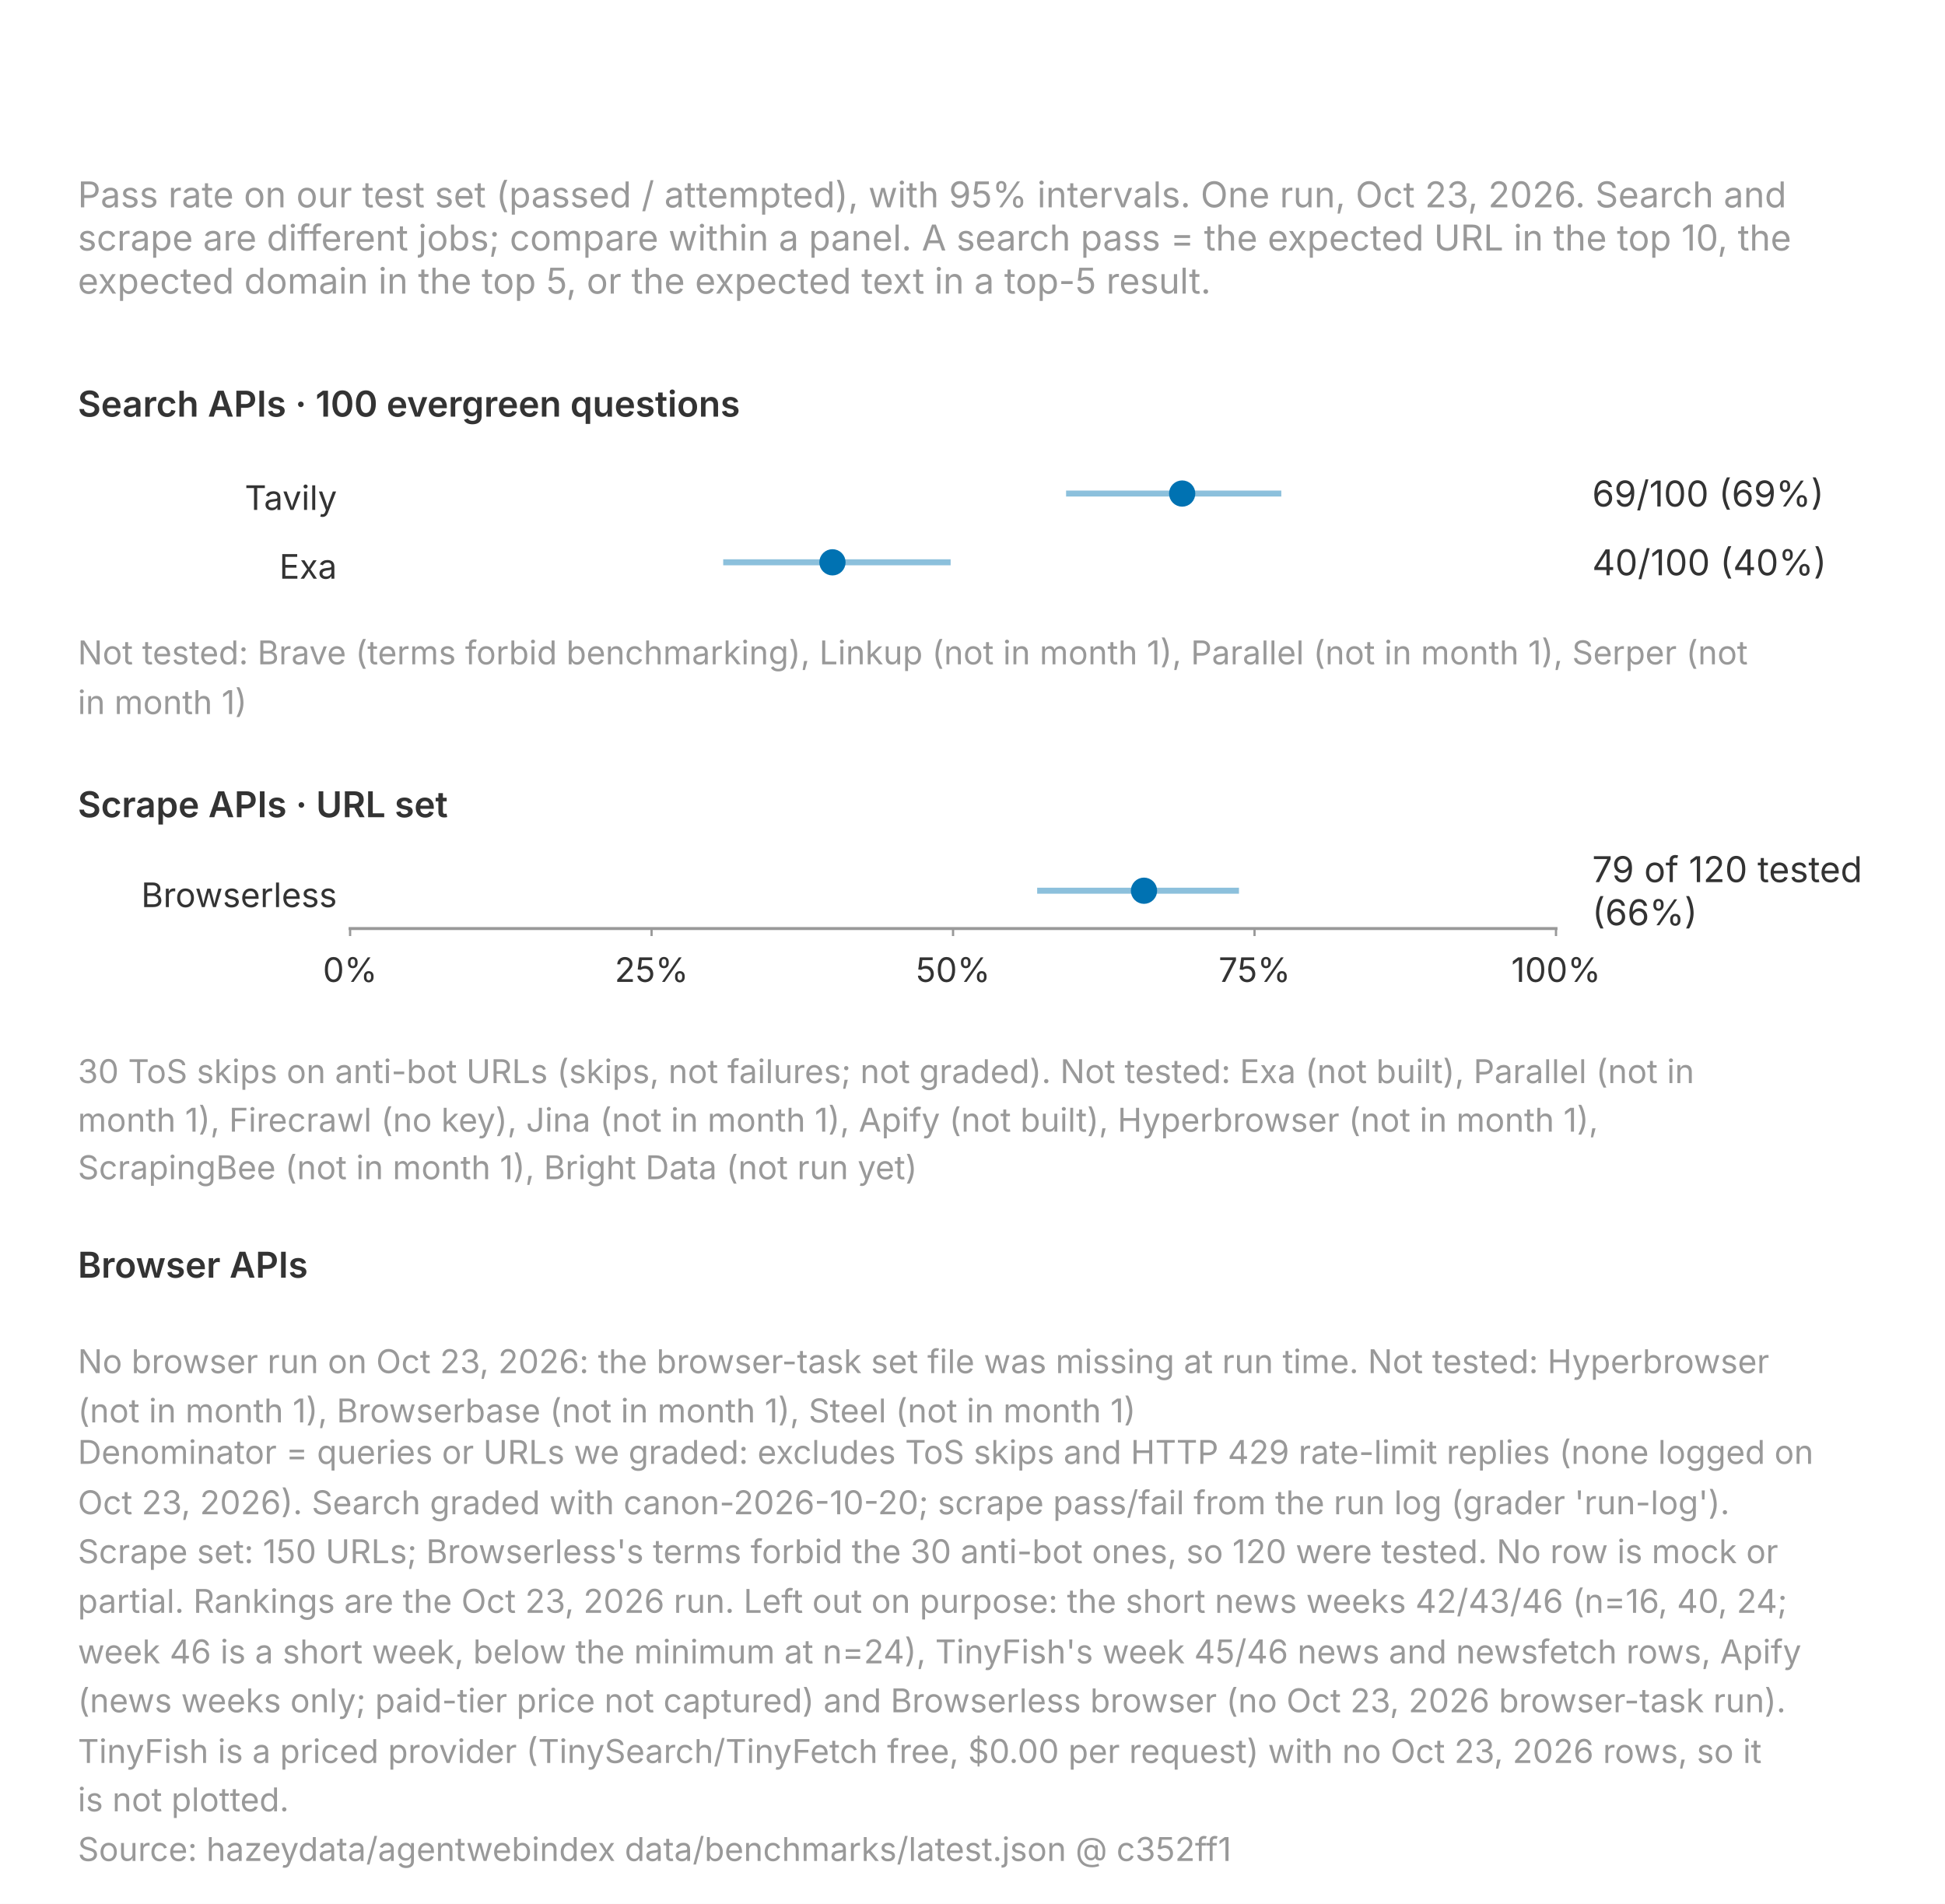
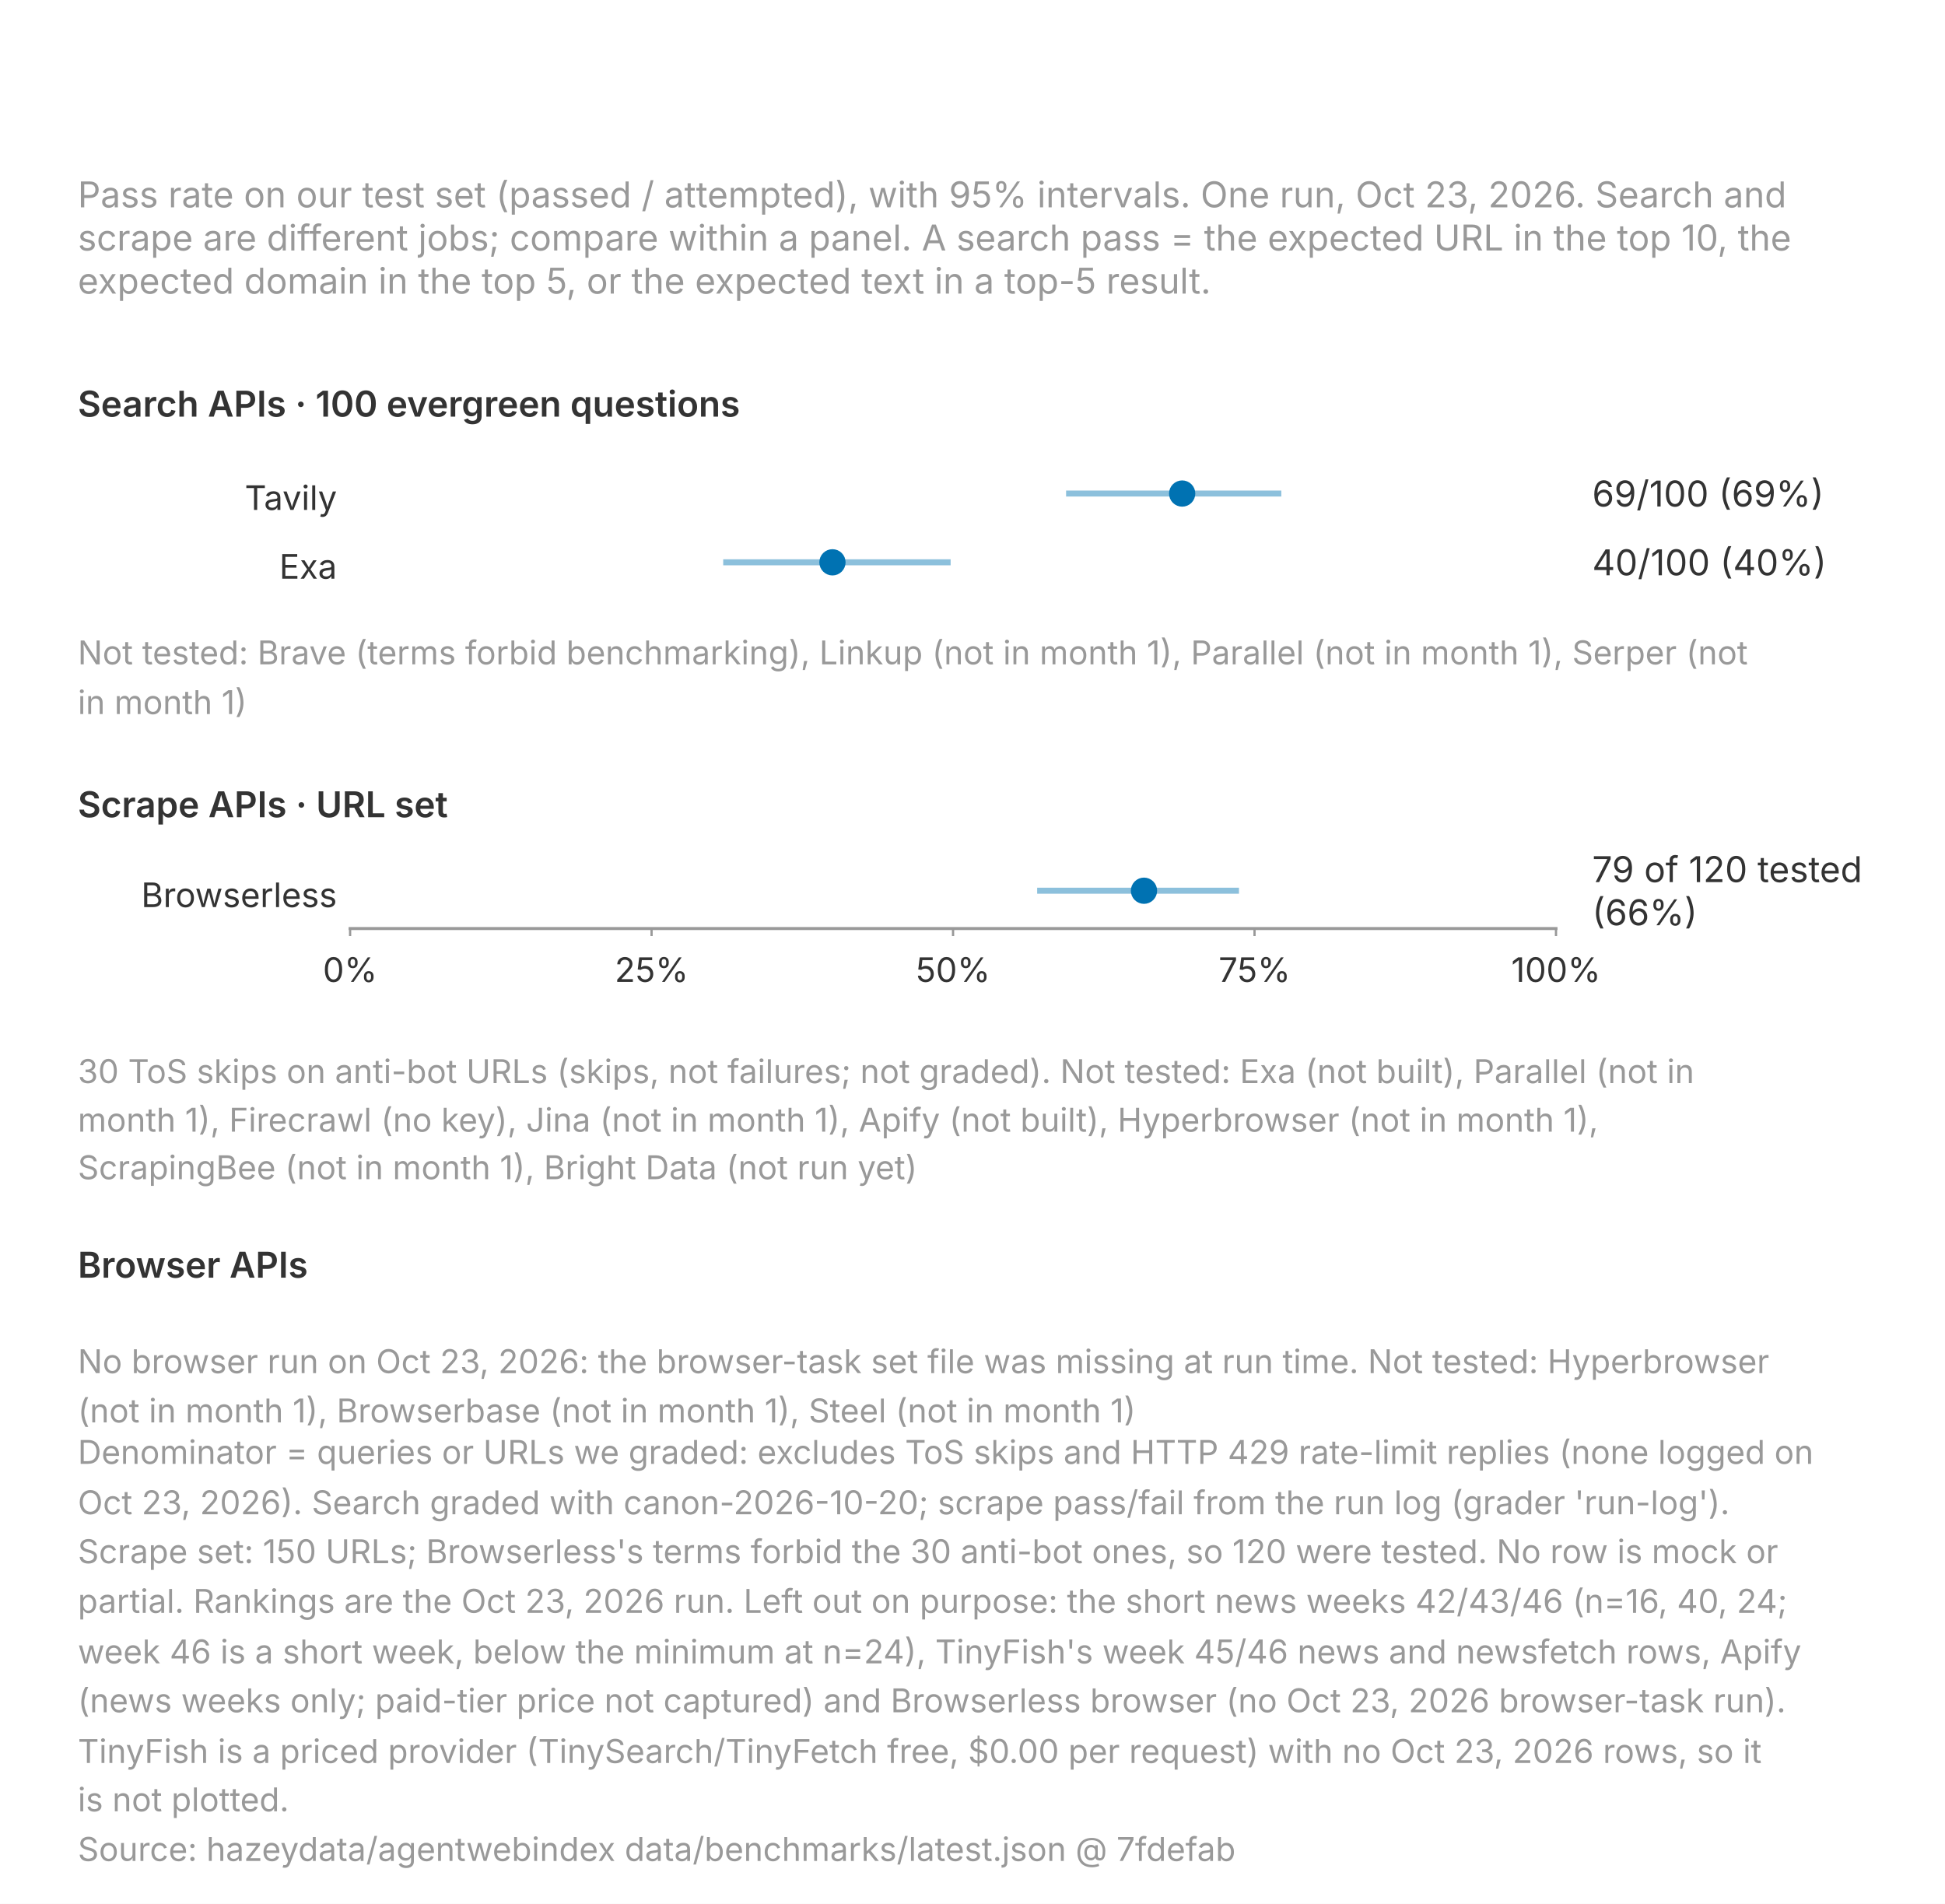
<svg xmlns="http://www.w3.org/2000/svg" xmlns:xlink="http://www.w3.org/1999/xlink" role="img" aria-label="Tavily passed 69% of our 100 evergreen checks, Exa 40%; Browserless passed 66% of 120 scrape checks" width="518.4pt" height="507.364pt" viewBox="0 0 518.4 507.364" version="1.1">
  <defs>
    <style type="text/css">*{stroke-linejoin: round; stroke-linecap: butt}</style>
  </defs>
  <g id="figure_1">
    <g id="patch_1">
      <path d="M 0 507.364  L 518.4 507.364  L 518.4 0  L 0 0  z " style="fill: #ffffff" />
    </g>
    <g id="axes_1">
      <g id="patch_2">
        <path d="M 93.312 160.852  L 414.72 160.852  L 414.72 120.532  L 93.312 120.532  z " style="fill: #ffffff" />
      </g>
      <g id="matplotlib.axis_1">
        <g id="xtick_1">
          <g id="line2d_1" />
        </g>
        <g id="xtick_2">
          <g id="line2d_2" />
        </g>
        <g id="xtick_3">
          <g id="line2d_3" />
        </g>
        <g id="xtick_4">
          <g id="line2d_4" />
        </g>
        <g id="xtick_5">
          <g id="line2d_5" />
        </g>
      </g>
      <g id="matplotlib.axis_2">
        <g id="ytick_1">
          <g id="line2d_6" />
          <g id="text_1">
            <text style="font-size: 9px; font-family: 'Inter', sans-serif; text-anchor: end; fill: #333333" x="89.812" y="154.216" transform="rotate(-0 89.812 154.2155)">Exa</text>
          </g>
        </g>
        <g id="ytick_2">
          <g id="line2d_7" />
          <g id="text_2">
            <text style="font-size: 9px; font-family: 'Inter', sans-serif; text-anchor: end; fill: #333333" x="89.812" y="135.888" transform="rotate(-0 89.812 135.8882)">Tavily</text>
          </g>
        </g>
      </g>
      <g id="wilson-ci">
        <path d="M 284.144 131.529  L 341.505 131.529  " clip-path="url(#p5ef85137e0)" style="fill: none; stroke: #8cc0dc; stroke-width: 1.6" />
      </g>
      <g id="wilson-ci">
        <path d="M 192.756 149.856  L 253.373 149.856  " clip-path="url(#p5ef85137e0)" style="fill: none; stroke: #8cc0dc; stroke-width: 1.6" />
      </g>
      <g id="line2d_8">
        <defs>
          <path id="m4f19a7f0b1" d="M 0 3  C 0.796 3 1.559 2.684 2.121 2.121  C 2.684 1.559 3 0.796 3 0  C 3 -0.796 2.684 -1.559 2.121 -2.121  C 1.559 -2.684 0.796 -3 0 -3  C -0.796 -3 -1.559 -2.684 -2.121 -2.121  C -2.684 -1.559 -3 -0.796 -3 0  C -3 0.796 -2.684 1.559 -2.121 2.121  C -1.559 2.684 -0.796 3 0 3  z " style="stroke: #0072b2" />
        </defs>
        <g clip-path="url(#p5ef85137e0)">
          <use xlink:href="#m4f19a7f0b1" x="315.084" y="131.529" style="fill: #0072b2; stroke: #0072b2" />
        </g>
      </g>
      <g id="text_3">
        <text style="font-size: 9.5px; font-family: 'Inter', sans-serif; text-anchor: start; fill: #333333" x="424.362" y="134.985" transform="rotate(-0 424.3622 134.9847)">69/100 (69%)</text>
      </g>
      <g id="line2d_9">
        <g clip-path="url(#p5ef85137e0)">
          <use xlink:href="#m4f19a7f0b1" x="221.875" y="149.856" style="fill: #0072b2; stroke: #0072b2" />
        </g>
      </g>
      <g id="text_4">
        <text style="font-size: 9.5px; font-family: 'Inter', sans-serif; text-anchor: start; fill: #333333" x="424.362" y="153.312" transform="rotate(-0 424.3622 153.3119)">40/100 (40%)</text>
      </g>
    </g>
    <g id="axes_2">
      <g id="patch_3">
        <path d="M 93.312 247.455  L 414.72 247.455  L 414.72 227.295  L 93.312 227.295  z " style="fill: #ffffff" />
      </g>
      <g id="matplotlib.axis_3">
        <g id="xtick_6">
          <g id="line2d_10">
            <defs>
              <path id="me902dc9197" d="M 0 0  L 0 2  " style="stroke: #999999; stroke-width: 0.6" />
            </defs>
            <g>
              <use xlink:href="#me902dc9197" x="93.312" y="247.455" style="fill: #999999; stroke: #999999; stroke-width: 0.6" />
            </g>
          </g>
          <g id="text_5">
            <text style="font-size: 9px; font-family: 'Inter', sans-serif; text-anchor: middle; fill: #333333" x="93.312" y="261.674" transform="rotate(-0 93.312 261.6737)">0%</text>
          </g>
        </g>
        <g id="xtick_7">
          <g id="line2d_11">
            <g>
              <use xlink:href="#me902dc9197" x="173.664" y="247.455" style="fill: #999999; stroke: #999999; stroke-width: 0.6" />
            </g>
          </g>
          <g id="text_6">
            <text style="font-size: 9px; font-family: 'Inter', sans-serif; text-anchor: middle; fill: #333333" x="173.664" y="261.674" transform="rotate(-0 173.664 261.6737)">25%</text>
          </g>
        </g>
        <g id="xtick_8">
          <g id="line2d_12">
            <g>
              <use xlink:href="#me902dc9197" x="254.016" y="247.455" style="fill: #999999; stroke: #999999; stroke-width: 0.6" />
            </g>
          </g>
          <g id="text_7">
            <text style="font-size: 9px; font-family: 'Inter', sans-serif; text-anchor: middle; fill: #333333" x="254.016" y="261.674" transform="rotate(-0 254.016 261.6737)">50%</text>
          </g>
        </g>
        <g id="xtick_9">
          <g id="line2d_13">
            <g>
              <use xlink:href="#me902dc9197" x="334.368" y="247.455" style="fill: #999999; stroke: #999999; stroke-width: 0.6" />
            </g>
          </g>
          <g id="text_8">
            <text style="font-size: 9px; font-family: 'Inter', sans-serif; text-anchor: middle; fill: #333333" x="334.368" y="261.674" transform="rotate(-0 334.368 261.6737)">75%</text>
          </g>
        </g>
        <g id="xtick_10">
          <g id="line2d_14">
            <g>
              <use xlink:href="#me902dc9197" x="414.72" y="247.455" style="fill: #999999; stroke: #999999; stroke-width: 0.6" />
            </g>
          </g>
          <g id="text_9">
            <text style="font-size: 9px; font-family: 'Inter', sans-serif; text-anchor: middle; fill: #333333" x="414.72" y="261.674" transform="rotate(-0 414.72 261.6737)">100%</text>
          </g>
        </g>
      </g>
      <g id="matplotlib.axis_4">
        <g id="ytick_3">
          <g id="line2d_15" />
          <g id="text_10">
            <text style="font-size: 9px; font-family: 'Inter', sans-serif; text-anchor: end; fill: #333333" x="89.812" y="241.734" transform="rotate(-0 89.812 241.7344)">Browserless</text>
          </g>
        </g>
      </g>
      <g id="wilson-ci">
        <path d="M 276.433 237.375  L 330.221 237.375  " clip-path="url(#p42f9d66193)" style="fill: none; stroke: #8cc0dc; stroke-width: 1.6" />
      </g>
      <g id="patch_4">
        <path d="M 93.312 247.455  L 414.72 247.455  " style="fill: none; stroke: #999999; stroke-width: 0.8; stroke-linejoin: miter; stroke-linecap: square" />
      </g>
      <g id="line2d_16">
        <g clip-path="url(#p42f9d66193)">
          <use xlink:href="#m4f19a7f0b1" x="304.906" y="237.375" style="fill: #0072b2; stroke: #0072b2" />
        </g>
      </g>
      <g id="text_11">
        <text style="font-size: 9.5px; font-family: 'Inter', sans-serif; fill: #333333" transform="translate(424.3622 235.0835)">79 of 120 tested</text>
        <text style="font-size: 9.5px; font-family: 'Inter', sans-serif; fill: #333333" transform="translate(424.3622 246.5781)">(66%)</text>
      </g>
    </g>
    <g id="text_13">
      <text style="font-size: 9.5px; font-family: 'Inter', sans-serif; fill: #999999" transform="translate(20.736 55.26062)">Pass rate on our test set (passed / attempted), with 95% intervals. One run, Oct 23, 2026. Search and</text>
      <text style="font-size: 9.5px; font-family: 'Inter', sans-serif; fill: #999999" transform="translate(20.736 66.75525)">scrape are different jobs; compare within a panel. A search pass = the expected URL in the top 10, the</text>
      <text style="font-size: 9.5px; font-family: 'Inter', sans-serif; fill: #999999" transform="translate(20.736 78.24988)">expected domain in the top 5, or the expected text in a top-5 result.</text>
    </g>
    <g id="text_14">
      <text style="font-weight: 600; font-size: 9.5px; font-family: 'Inter', sans-serif; text-anchor: start; fill: #333333" x="20.736" y="111.028" transform="rotate(-0 20.736 111.0283)">Search APIs · 100 evergreen questions</text>
    </g>
    <g id="text_15">
      <text style="font-size: 8.75px; font-family: 'Inter', sans-serif; fill: #999999" transform="translate(20.736 177.0394)">Not tested: Brave (terms forbid benchmarking), Linkup (not in month 1), Parallel (not in month 1), Serper (not</text>
      <text style="font-size: 8.75px; font-family: 'Inter', sans-serif; fill: #999999" transform="translate(20.736 190.2929)">in month 1)</text>
    </g>
    <g id="text_16">
      <text style="font-weight: 600; font-size: 9.5px; font-family: 'Inter', sans-serif; text-anchor: start; fill: #333333" x="20.736" y="217.791" transform="rotate(-0 20.736 217.7908)">Scrape APIs · URL set</text>
    </g>
    <g id="text_17">
      <text style="font-size: 8.75px; font-family: 'Inter', sans-serif; fill: #999999" transform="translate(20.736 288.6409)">30 ToS skips on anti-bot URLs (skips, not failures; not graded). Not tested: Exa (not built), Parallel (not in</text>
      <text style="font-size: 8.75px; font-family: 'Inter', sans-serif; fill: #999999" transform="translate(20.736 301.5806)">month 1), Firecrawl (no key), Jina (not in month 1), Apify (not built), Hyperbrowser (not in month 1),</text>
      <text style="font-size: 8.75px; font-family: 'Inter', sans-serif; fill: #999999" transform="translate(20.736 314.251)">ScrapingBee (not in month 1), Bright Data (not run yet)</text>
    </g>
    <g id="text_18">
      <text style="font-weight: 600; font-size: 9.5px; font-family: 'Inter', sans-serif; text-anchor: start; fill: #333333" x="20.736" y="340.495" transform="rotate(-0 20.736 340.4946)">Browser APIs</text>
    </g>
    <g id="text_19">
      <text style="font-size: 8.75px; font-family: 'Inter', sans-serif; fill: #999999" transform="translate(20.736 365.9395)">No browser run on Oct 23, 2026: the browser-task set file was missing at run time. Not tested: Hyperbrowser</text>
      <text style="font-size: 8.75px; font-family: 'Inter', sans-serif; fill: #999999" transform="translate(20.736 379.0673)">(not in month 1), Browserbase (not in month 1), Steel (not in month 1)</text>
    </g>
    <g id="text_20">
      <text style="font-size: 8.75px; font-family: 'Inter', sans-serif; fill: #999999" transform="translate(20.736 390.1088)">Denominator = queries or URLs we graded: excludes ToS skips and HTTP 429 rate-limit replies (none logged on</text>
      <text style="font-size: 8.75px; font-family: 'Inter', sans-serif; fill: #999999" transform="translate(20.736 403.5437)">Oct 23, 2026). Search graded with canon-2026-10-20; scrape pass/fail from the run log (grader 'run-log').</text>
      <text style="font-size: 8.75px; font-family: 'Inter', sans-serif; fill: #999999" transform="translate(20.736 416.5828)">Scrape set: 150 URLs; Browserless's terms forbid the 30 anti-bot ones, so 120 were tested. No row is mock or</text>
      <text style="font-size: 8.75px; font-family: 'Inter', sans-serif; fill: #999999" transform="translate(20.736 429.8106)">partial. Rankings are the Oct 23, 2026 run. Left out on purpose: the short news weeks 42/43/46 (n=16, 40, 24;</text>
      <text style="font-size: 8.75px; font-family: 'Inter', sans-serif; fill: #999999" transform="translate(20.736 443.2797)">week 46 is a short week, below the minimum at n=24), TinyFish's week 45/46 news and newsfetch rows, Apify</text>
      <text style="font-size: 8.75px; font-family: 'Inter', sans-serif; fill: #999999" transform="translate(20.736 456.3127)">(news weeks only; paid-tier price not captured) and Browserless browser (no Oct 23, 2026 browser-task run).</text>
      <text style="font-size: 8.75px; font-family: 'Inter', sans-serif; fill: #999999" transform="translate(20.736 469.818)">TinyFish is a priced provider (TinySearch/TinyFetch free, $0.00 per request) with no Oct 23, 2026 rows, so it</text>
      <text style="font-size: 8.75px; font-family: 'Inter', sans-serif; fill: #999999" transform="translate(20.736 482.7075)">is not plotted.</text>
-       <text style="font-size: 8.75px; font-family: 'Inter', sans-serif; fill: #999999" transform="translate(20.736 495.9353)">Source: hazeydata/agentwebindex data/benchmarks/latest.json @ c352ff1</text>
+       <text style="font-size: 8.75px; font-family: 'Inter', sans-serif; fill: #999999" transform="translate(20.736 495.9353)">Source: hazeydata/agentwebindex data/benchmarks/latest.json @ 7fdefab</text>
    </g>
  </g>
  <defs>
    <clipPath id="p5ef85137e0">
      <rect x="93.312" y="120.532" width="321.408" height="40.32" />
    </clipPath>
    <clipPath id="p42f9d66193">
      <rect x="93.312" y="227.295" width="321.408" height="20.16" />
    </clipPath>
  </defs>
</svg>
